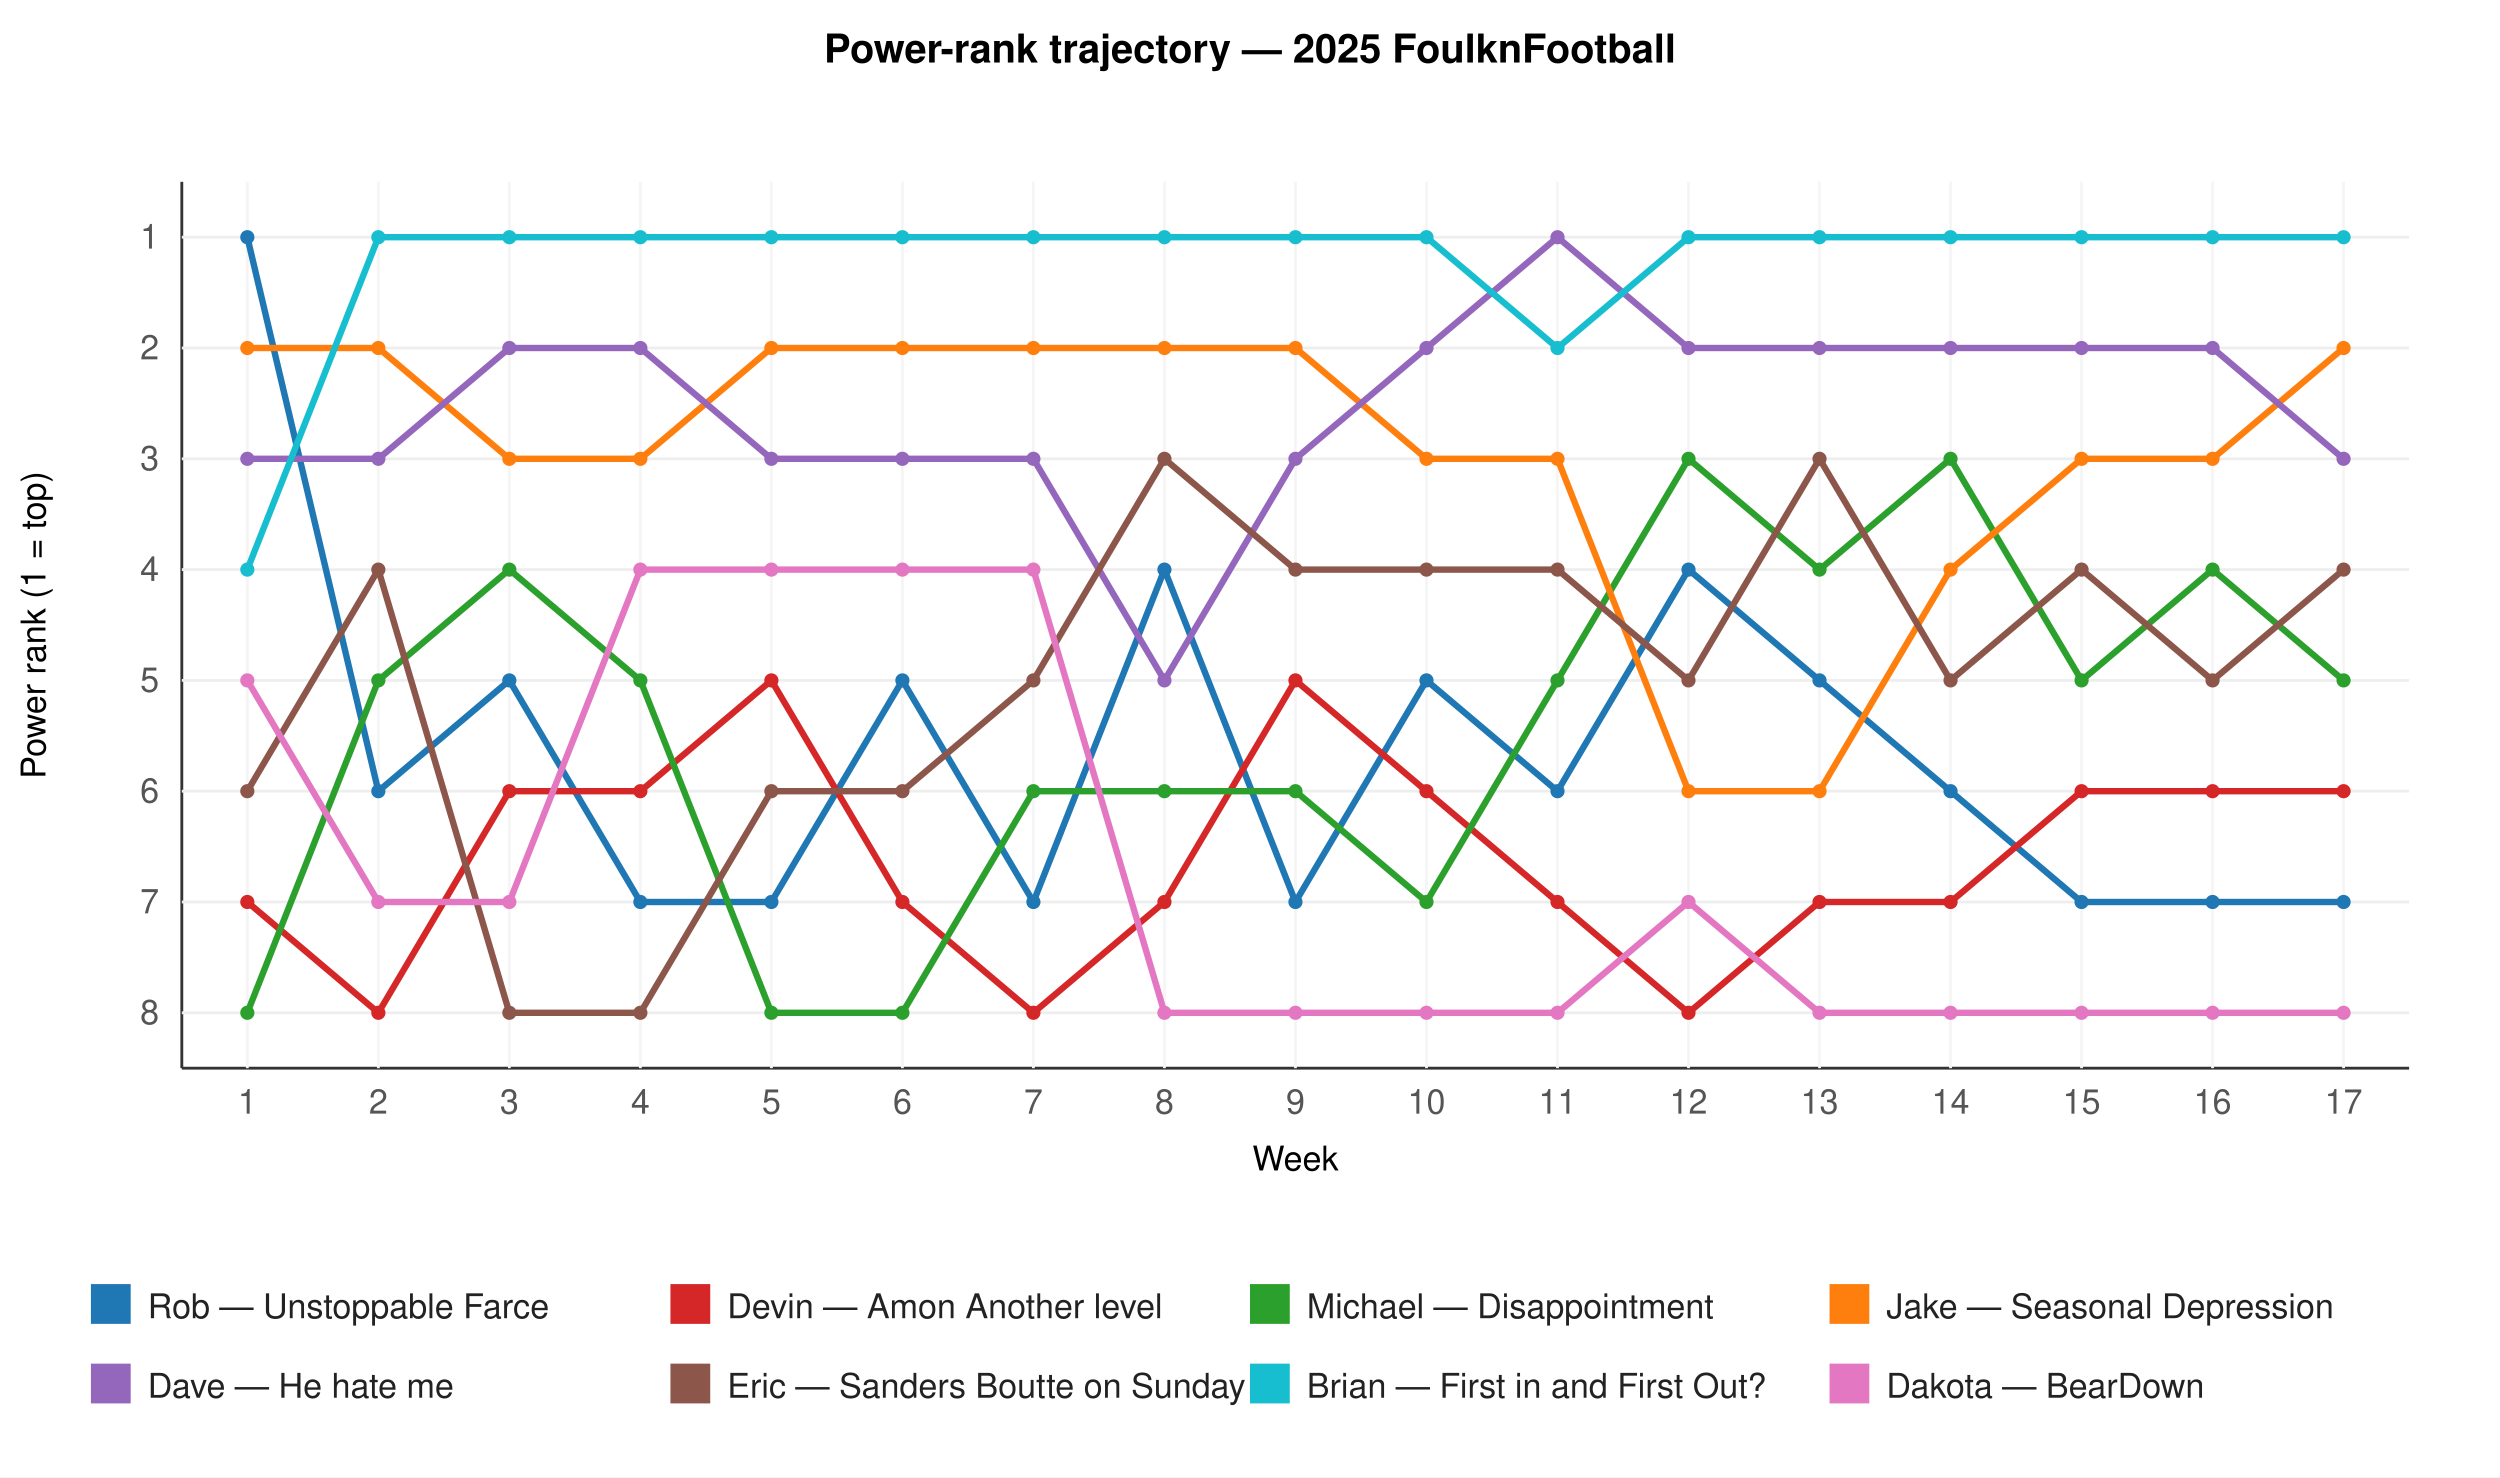
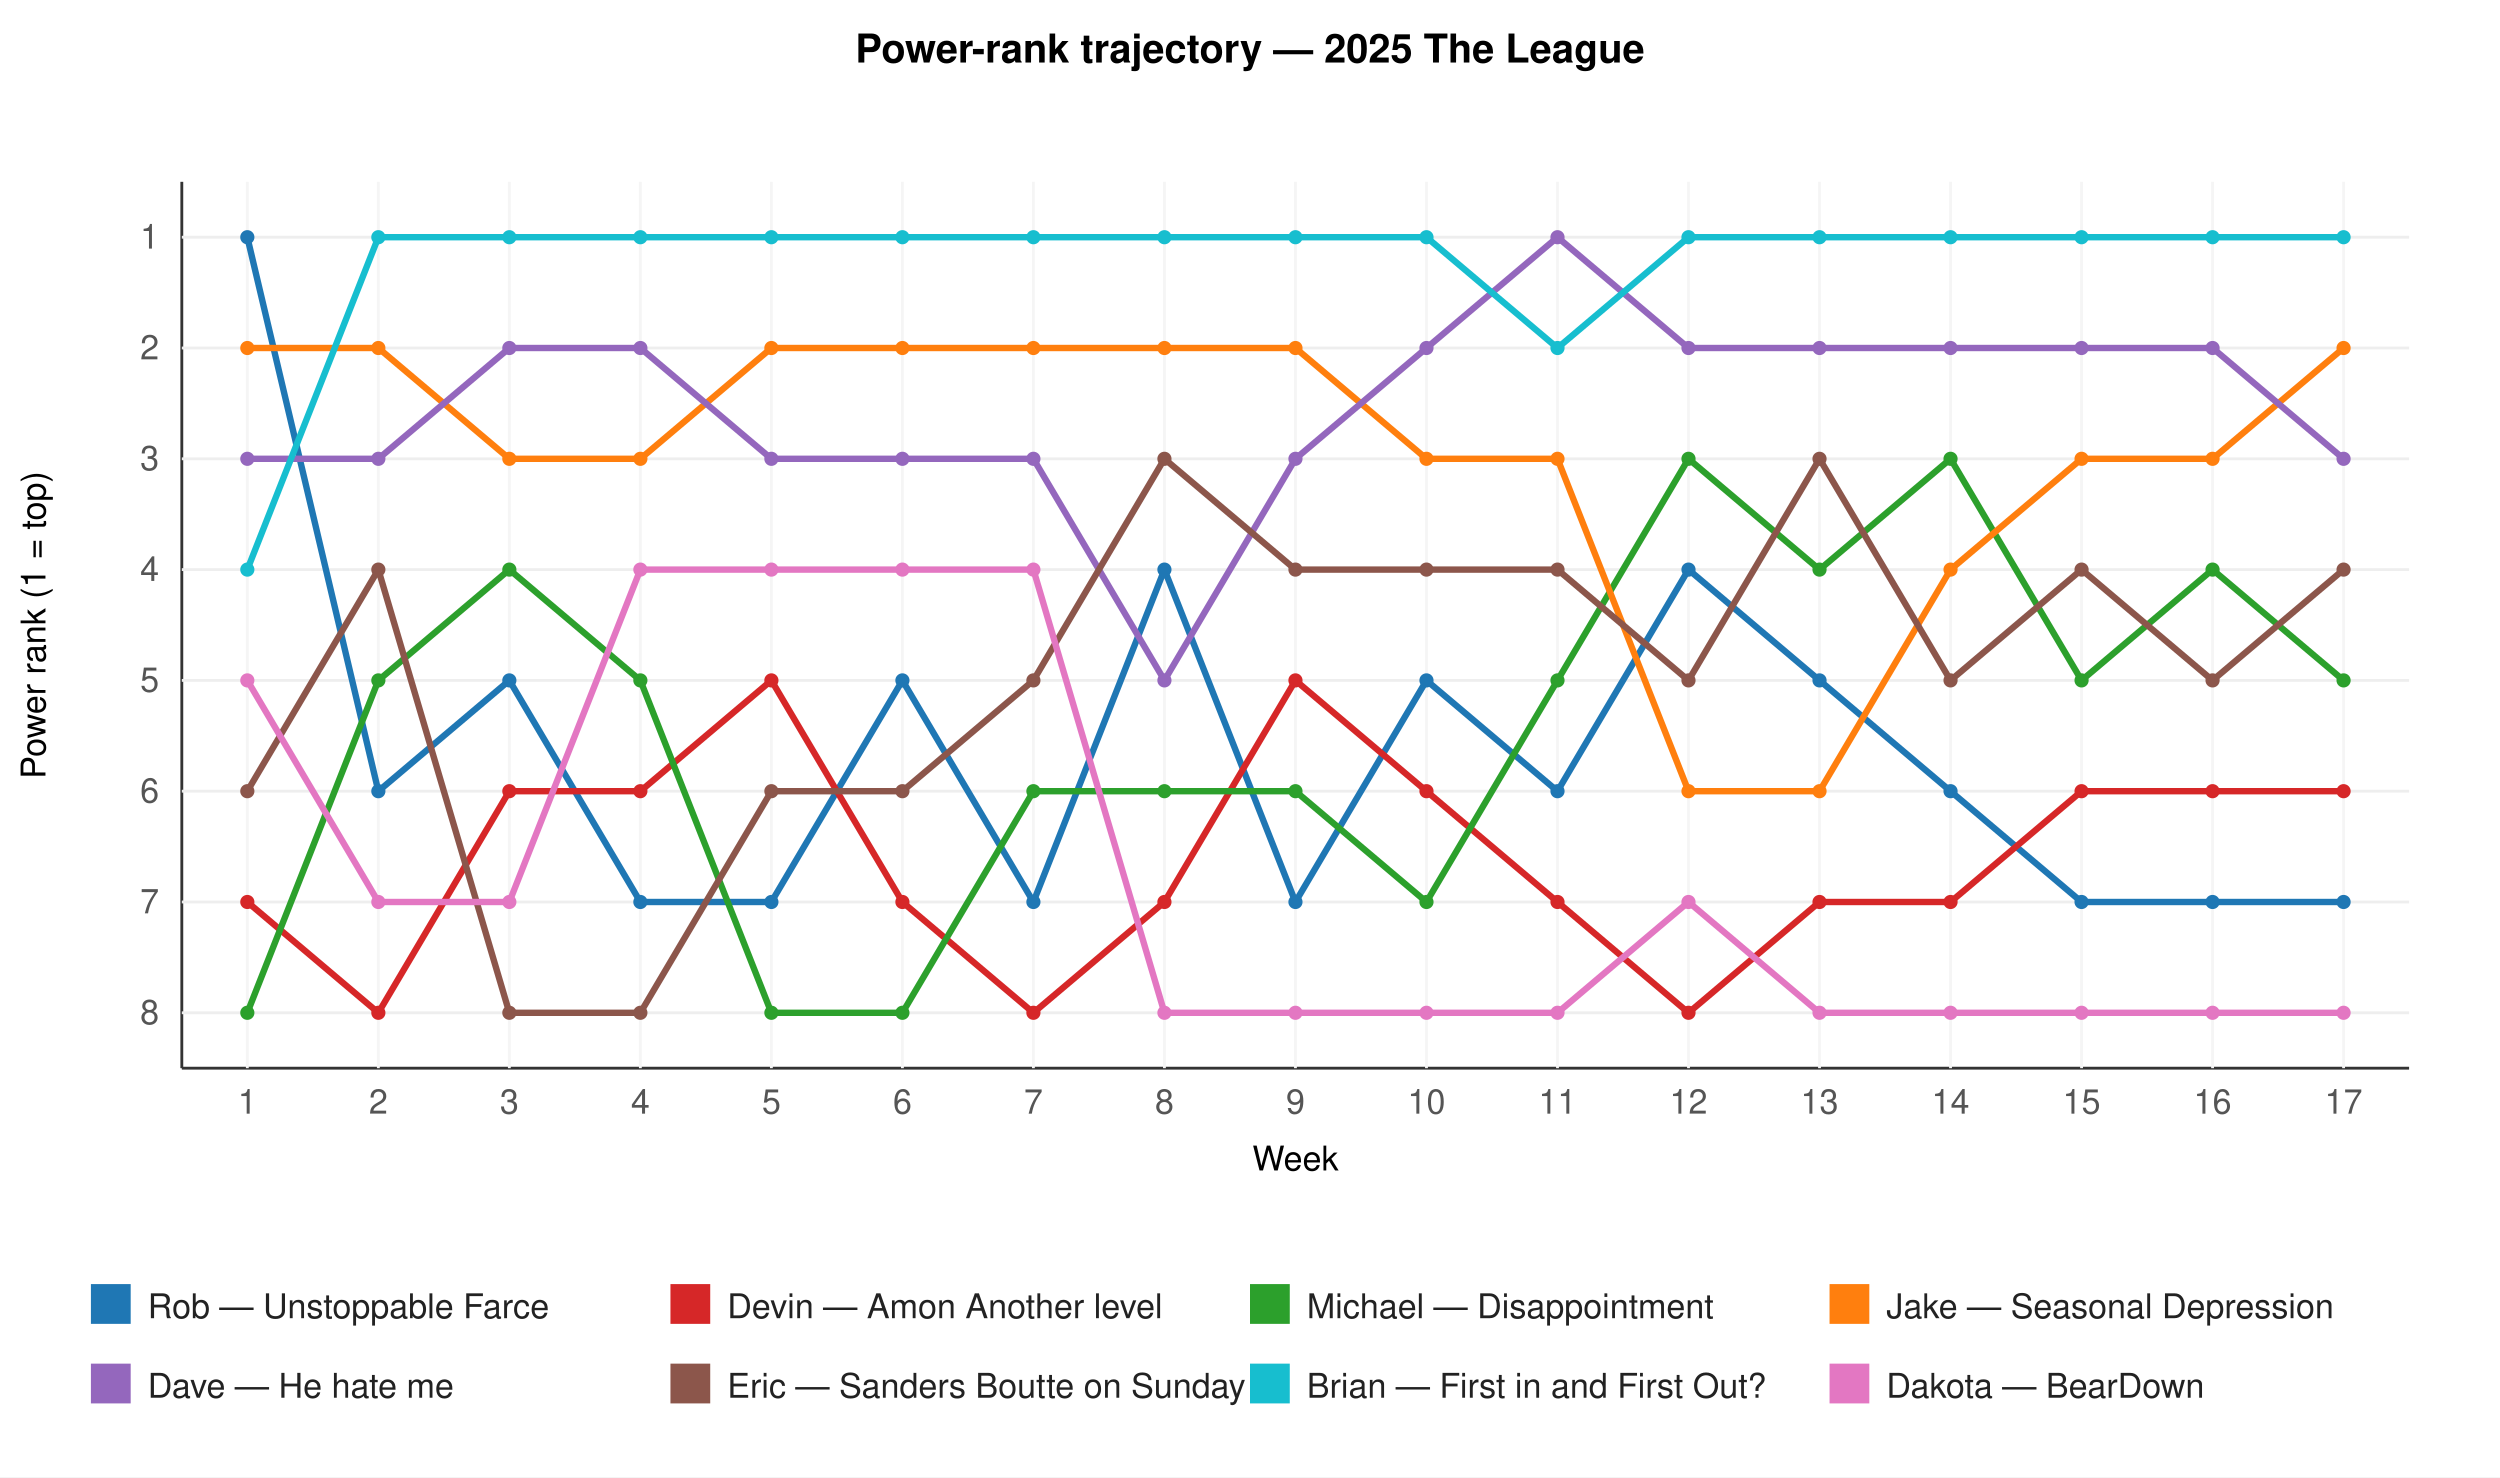
<svg xmlns="http://www.w3.org/2000/svg" viewBox="0 0 880 520" font-family="-apple-system, Segoe UI, Helvetica, Arial, sans-serif" font-size="12">
  <rect x="0" y="0" width="880" height="520" fill="#ffffff" />
-   <text x="440" y="22" text-anchor="middle" font-size="14" font-weight="600">Power-rank trajectory — 2025 FoulknFootball</text>
+   <text x="440" y="22" text-anchor="middle" font-size="14" font-weight="600">Power-rank trajectory — 2025 The League</text>
  <line x1="64" y1="64" x2="64" y2="376" stroke="#333" stroke-width="1" />
  <line x1="64" y1="376" x2="848" y2="376" stroke="#333" stroke-width="1" />
  <text x="16" y="220" text-anchor="middle" transform="rotate(-90 16 220)">Power rank (1 = top)</text>
  <text x="456" y="412" text-anchor="middle">Week</text>
  <line x1="64" y1="83.5" x2="848" y2="83.5" stroke="#eee" stroke-width="1" />
  <text x="56" y="87.5" text-anchor="end" fill="#555">1</text>
  <line x1="64" y1="122.5" x2="848" y2="122.5" stroke="#eee" stroke-width="1" />
  <text x="56" y="126.5" text-anchor="end" fill="#555">2</text>
  <line x1="64" y1="161.5" x2="848" y2="161.5" stroke="#eee" stroke-width="1" />
  <text x="56" y="165.5" text-anchor="end" fill="#555">3</text>
  <line x1="64" y1="200.5" x2="848" y2="200.5" stroke="#eee" stroke-width="1" />
  <text x="56" y="204.5" text-anchor="end" fill="#555">4</text>
  <line x1="64" y1="239.5" x2="848" y2="239.5" stroke="#eee" stroke-width="1" />
  <text x="56" y="243.5" text-anchor="end" fill="#555">5</text>
  <line x1="64" y1="278.5" x2="848" y2="278.5" stroke="#eee" stroke-width="1" />
  <text x="56" y="282.5" text-anchor="end" fill="#555">6</text>
  <line x1="64" y1="317.5" x2="848" y2="317.5" stroke="#eee" stroke-width="1" />
  <text x="56" y="321.5" text-anchor="end" fill="#555">7</text>
  <line x1="64" y1="356.5" x2="848" y2="356.5" stroke="#eee" stroke-width="1" />
  <text x="56" y="360.5" text-anchor="end" fill="#555">8</text>
  <line x1="87.06" y1="64" x2="87.06" y2="376" stroke="#f5f5f5" stroke-width="1" />
  <text x="87.06" y="392" text-anchor="middle" fill="#555">1</text>
  <line x1="133.18" y1="64" x2="133.18" y2="376" stroke="#f5f5f5" stroke-width="1" />
  <text x="133.18" y="392" text-anchor="middle" fill="#555">2</text>
  <line x1="179.29" y1="64" x2="179.29" y2="376" stroke="#f5f5f5" stroke-width="1" />
  <text x="179.29" y="392" text-anchor="middle" fill="#555">3</text>
  <line x1="225.41" y1="64" x2="225.41" y2="376" stroke="#f5f5f5" stroke-width="1" />
  <text x="225.41" y="392" text-anchor="middle" fill="#555">4</text>
  <line x1="271.53" y1="64" x2="271.53" y2="376" stroke="#f5f5f5" stroke-width="1" />
  <text x="271.53" y="392" text-anchor="middle" fill="#555">5</text>
  <line x1="317.65" y1="64" x2="317.65" y2="376" stroke="#f5f5f5" stroke-width="1" />
  <text x="317.65" y="392" text-anchor="middle" fill="#555">6</text>
  <line x1="363.76" y1="64" x2="363.76" y2="376" stroke="#f5f5f5" stroke-width="1" />
  <text x="363.76" y="392" text-anchor="middle" fill="#555">7</text>
  <line x1="409.88" y1="64" x2="409.88" y2="376" stroke="#f5f5f5" stroke-width="1" />
  <text x="409.88" y="392" text-anchor="middle" fill="#555">8</text>
  <line x1="456" y1="64" x2="456" y2="376" stroke="#f5f5f5" stroke-width="1" />
  <text x="456" y="392" text-anchor="middle" fill="#555">9</text>
  <line x1="502.12" y1="64" x2="502.12" y2="376" stroke="#f5f5f5" stroke-width="1" />
  <text x="502.12" y="392" text-anchor="middle" fill="#555">10</text>
  <line x1="548.24" y1="64" x2="548.24" y2="376" stroke="#f5f5f5" stroke-width="1" />
  <text x="548.24" y="392" text-anchor="middle" fill="#555">11</text>
  <line x1="594.35" y1="64" x2="594.35" y2="376" stroke="#f5f5f5" stroke-width="1" />
  <text x="594.35" y="392" text-anchor="middle" fill="#555">12</text>
  <line x1="640.47" y1="64" x2="640.47" y2="376" stroke="#f5f5f5" stroke-width="1" />
  <text x="640.47" y="392" text-anchor="middle" fill="#555">13</text>
  <line x1="686.59" y1="64" x2="686.59" y2="376" stroke="#f5f5f5" stroke-width="1" />
  <text x="686.59" y="392" text-anchor="middle" fill="#555">14</text>
  <line x1="732.71" y1="64" x2="732.71" y2="376" stroke="#f5f5f5" stroke-width="1" />
  <text x="732.71" y="392" text-anchor="middle" fill="#555">15</text>
  <line x1="778.82" y1="64" x2="778.82" y2="376" stroke="#f5f5f5" stroke-width="1" />
  <text x="778.82" y="392" text-anchor="middle" fill="#555">16</text>
  <line x1="824.94" y1="64" x2="824.94" y2="376" stroke="#f5f5f5" stroke-width="1" />
  <text x="824.94" y="392" text-anchor="middle" fill="#555">17</text>
  <polyline fill="none" stroke="#1f77b4" stroke-width="2.25" stroke-linejoin="round" stroke-linecap="round" points="87.06,83.5 133.18,278.5 179.29,239.5 225.41,317.5 271.53,317.5 317.65,239.5 363.76,317.5 409.88,200.5 456,317.5 502.12,239.5 548.24,278.5 594.35,200.5 640.47,239.5 686.59,278.5 732.71,317.5 778.82,317.5 824.94,317.5" />
  <circle cx="87.06" cy="83.5" r="2.5" fill="#1f77b4" />
  <circle cx="133.18" cy="278.5" r="2.5" fill="#1f77b4" />
  <circle cx="179.29" cy="239.5" r="2.5" fill="#1f77b4" />
  <circle cx="225.41" cy="317.5" r="2.5" fill="#1f77b4" />
  <circle cx="271.53" cy="317.5" r="2.5" fill="#1f77b4" />
  <circle cx="317.65" cy="239.5" r="2.5" fill="#1f77b4" />
  <circle cx="363.76" cy="317.5" r="2.5" fill="#1f77b4" />
  <circle cx="409.88" cy="200.5" r="2.5" fill="#1f77b4" />
  <circle cx="456" cy="317.5" r="2.5" fill="#1f77b4" />
  <circle cx="502.12" cy="239.5" r="2.5" fill="#1f77b4" />
  <circle cx="548.24" cy="278.5" r="2.5" fill="#1f77b4" />
  <circle cx="594.35" cy="200.5" r="2.5" fill="#1f77b4" />
  <circle cx="640.47" cy="239.5" r="2.5" fill="#1f77b4" />
  <circle cx="686.59" cy="278.5" r="2.5" fill="#1f77b4" />
  <circle cx="732.71" cy="317.5" r="2.5" fill="#1f77b4" />
  <circle cx="778.82" cy="317.5" r="2.5" fill="#1f77b4" />
  <circle cx="824.94" cy="317.5" r="2.5" fill="#1f77b4" />
  <polyline fill="none" stroke="#d62728" stroke-width="2.25" stroke-linejoin="round" stroke-linecap="round" points="87.06,317.5 133.18,356.5 179.29,278.5 225.41,278.5 271.53,239.5 317.65,317.5 363.76,356.5 409.88,317.5 456,239.5 502.12,278.5 548.24,317.5 594.35,356.5 640.47,317.5 686.59,317.5 732.71,278.5 778.82,278.5 824.94,278.5" />
  <circle cx="87.06" cy="317.5" r="2.5" fill="#d62728" />
  <circle cx="133.18" cy="356.5" r="2.5" fill="#d62728" />
  <circle cx="179.29" cy="278.5" r="2.5" fill="#d62728" />
  <circle cx="225.41" cy="278.5" r="2.5" fill="#d62728" />
  <circle cx="271.53" cy="239.5" r="2.5" fill="#d62728" />
  <circle cx="317.65" cy="317.5" r="2.5" fill="#d62728" />
  <circle cx="363.76" cy="356.5" r="2.5" fill="#d62728" />
  <circle cx="409.88" cy="317.5" r="2.5" fill="#d62728" />
  <circle cx="456" cy="239.5" r="2.5" fill="#d62728" />
  <circle cx="502.12" cy="278.5" r="2.5" fill="#d62728" />
  <circle cx="548.24" cy="317.5" r="2.5" fill="#d62728" />
  <circle cx="594.35" cy="356.5" r="2.5" fill="#d62728" />
  <circle cx="640.47" cy="317.5" r="2.5" fill="#d62728" />
  <circle cx="686.59" cy="317.5" r="2.5" fill="#d62728" />
  <circle cx="732.71" cy="278.5" r="2.5" fill="#d62728" />
  <circle cx="778.82" cy="278.5" r="2.5" fill="#d62728" />
  <circle cx="824.94" cy="278.5" r="2.5" fill="#d62728" />
  <polyline fill="none" stroke="#2ca02c" stroke-width="2.25" stroke-linejoin="round" stroke-linecap="round" points="87.06,356.5 133.18,239.5 179.29,200.5 225.41,239.5 271.53,356.5 317.65,356.5 363.76,278.5 409.88,278.5 456,278.5 502.12,317.5 548.24,239.5 594.35,161.5 640.47,200.5 686.59,161.5 732.71,239.5 778.82,200.5 824.94,239.5" />
  <circle cx="87.06" cy="356.5" r="2.5" fill="#2ca02c" />
  <circle cx="133.18" cy="239.5" r="2.5" fill="#2ca02c" />
  <circle cx="179.29" cy="200.5" r="2.5" fill="#2ca02c" />
  <circle cx="225.41" cy="239.5" r="2.5" fill="#2ca02c" />
  <circle cx="271.53" cy="356.5" r="2.5" fill="#2ca02c" />
  <circle cx="317.65" cy="356.5" r="2.5" fill="#2ca02c" />
  <circle cx="363.76" cy="278.5" r="2.5" fill="#2ca02c" />
  <circle cx="409.88" cy="278.5" r="2.5" fill="#2ca02c" />
  <circle cx="456" cy="278.5" r="2.5" fill="#2ca02c" />
  <circle cx="502.12" cy="317.5" r="2.5" fill="#2ca02c" />
  <circle cx="548.24" cy="239.5" r="2.5" fill="#2ca02c" />
  <circle cx="594.35" cy="161.5" r="2.5" fill="#2ca02c" />
  <circle cx="640.47" cy="200.5" r="2.5" fill="#2ca02c" />
  <circle cx="686.59" cy="161.5" r="2.5" fill="#2ca02c" />
  <circle cx="732.71" cy="239.5" r="2.5" fill="#2ca02c" />
  <circle cx="778.82" cy="200.5" r="2.5" fill="#2ca02c" />
  <circle cx="824.94" cy="239.5" r="2.5" fill="#2ca02c" />
  <polyline fill="none" stroke="#ff7f0e" stroke-width="2.25" stroke-linejoin="round" stroke-linecap="round" points="87.06,122.5 133.18,122.5 179.29,161.5 225.41,161.5 271.53,122.5 317.65,122.5 363.76,122.5 409.88,122.5 456,122.5 502.12,161.5 548.24,161.5 594.35,278.5 640.47,278.5 686.59,200.5 732.71,161.5 778.82,161.5 824.94,122.5" />
  <circle cx="87.06" cy="122.5" r="2.5" fill="#ff7f0e" />
  <circle cx="133.18" cy="122.5" r="2.5" fill="#ff7f0e" />
  <circle cx="179.29" cy="161.5" r="2.5" fill="#ff7f0e" />
  <circle cx="225.41" cy="161.5" r="2.5" fill="#ff7f0e" />
  <circle cx="271.53" cy="122.5" r="2.5" fill="#ff7f0e" />
  <circle cx="317.65" cy="122.5" r="2.5" fill="#ff7f0e" />
  <circle cx="363.76" cy="122.5" r="2.5" fill="#ff7f0e" />
  <circle cx="409.88" cy="122.5" r="2.5" fill="#ff7f0e" />
  <circle cx="456" cy="122.5" r="2.5" fill="#ff7f0e" />
  <circle cx="502.12" cy="161.5" r="2.5" fill="#ff7f0e" />
  <circle cx="548.24" cy="161.5" r="2.5" fill="#ff7f0e" />
  <circle cx="594.35" cy="278.5" r="2.5" fill="#ff7f0e" />
  <circle cx="640.47" cy="278.5" r="2.5" fill="#ff7f0e" />
  <circle cx="686.59" cy="200.5" r="2.5" fill="#ff7f0e" />
  <circle cx="732.71" cy="161.5" r="2.5" fill="#ff7f0e" />
  <circle cx="778.82" cy="161.5" r="2.5" fill="#ff7f0e" />
  <circle cx="824.94" cy="122.5" r="2.5" fill="#ff7f0e" />
  <polyline fill="none" stroke="#9467bd" stroke-width="2.25" stroke-linejoin="round" stroke-linecap="round" points="87.06,161.5 133.18,161.5 179.29,122.5 225.41,122.5 271.53,161.5 317.65,161.5 363.76,161.5 409.88,239.5 456,161.5 502.12,122.5 548.24,83.5 594.35,122.5 640.47,122.5 686.59,122.5 732.71,122.5 778.82,122.5 824.94,161.5" />
  <circle cx="87.06" cy="161.5" r="2.5" fill="#9467bd" />
  <circle cx="133.18" cy="161.5" r="2.5" fill="#9467bd" />
  <circle cx="179.29" cy="122.5" r="2.5" fill="#9467bd" />
  <circle cx="225.41" cy="122.5" r="2.5" fill="#9467bd" />
  <circle cx="271.53" cy="161.5" r="2.5" fill="#9467bd" />
  <circle cx="317.65" cy="161.5" r="2.5" fill="#9467bd" />
  <circle cx="363.76" cy="161.5" r="2.5" fill="#9467bd" />
  <circle cx="409.88" cy="239.5" r="2.5" fill="#9467bd" />
  <circle cx="456" cy="161.5" r="2.5" fill="#9467bd" />
  <circle cx="502.12" cy="122.5" r="2.5" fill="#9467bd" />
  <circle cx="548.24" cy="83.5" r="2.5" fill="#9467bd" />
  <circle cx="594.35" cy="122.5" r="2.5" fill="#9467bd" />
  <circle cx="640.47" cy="122.5" r="2.5" fill="#9467bd" />
  <circle cx="686.59" cy="122.5" r="2.5" fill="#9467bd" />
  <circle cx="732.71" cy="122.5" r="2.5" fill="#9467bd" />
  <circle cx="778.82" cy="122.5" r="2.5" fill="#9467bd" />
  <circle cx="824.94" cy="161.5" r="2.5" fill="#9467bd" />
  <polyline fill="none" stroke="#8c564b" stroke-width="2.25" stroke-linejoin="round" stroke-linecap="round" points="87.06,278.5 133.18,200.5 179.29,356.5 225.41,356.5 271.53,278.5 317.65,278.5 363.76,239.5 409.88,161.5 456,200.5 502.12,200.5 548.24,200.5 594.35,239.5 640.47,161.5 686.59,239.5 732.71,200.5 778.82,239.5 824.94,200.5" />
  <circle cx="87.06" cy="278.5" r="2.5" fill="#8c564b" />
  <circle cx="133.18" cy="200.5" r="2.5" fill="#8c564b" />
  <circle cx="179.29" cy="356.5" r="2.5" fill="#8c564b" />
  <circle cx="225.41" cy="356.5" r="2.5" fill="#8c564b" />
  <circle cx="271.53" cy="278.5" r="2.5" fill="#8c564b" />
  <circle cx="317.65" cy="278.5" r="2.5" fill="#8c564b" />
  <circle cx="363.76" cy="239.5" r="2.5" fill="#8c564b" />
  <circle cx="409.88" cy="161.5" r="2.5" fill="#8c564b" />
  <circle cx="456" cy="200.5" r="2.5" fill="#8c564b" />
  <circle cx="502.12" cy="200.5" r="2.5" fill="#8c564b" />
  <circle cx="548.24" cy="200.5" r="2.5" fill="#8c564b" />
  <circle cx="594.35" cy="239.5" r="2.5" fill="#8c564b" />
  <circle cx="640.47" cy="161.5" r="2.5" fill="#8c564b" />
  <circle cx="686.59" cy="239.5" r="2.5" fill="#8c564b" />
  <circle cx="732.71" cy="200.5" r="2.5" fill="#8c564b" />
  <circle cx="778.82" cy="239.5" r="2.5" fill="#8c564b" />
  <circle cx="824.94" cy="200.5" r="2.5" fill="#8c564b" />
  <polyline fill="none" stroke="#17becf" stroke-width="2.25" stroke-linejoin="round" stroke-linecap="round" points="87.06,200.5 133.18,83.5 179.29,83.5 225.41,83.5 271.53,83.5 317.65,83.5 363.76,83.5 409.88,83.5 456,83.5 502.12,83.5 548.24,122.5 594.35,83.5 640.47,83.5 686.59,83.5 732.71,83.5 778.82,83.5 824.94,83.5" />
  <circle cx="87.06" cy="200.5" r="2.5" fill="#17becf" />
  <circle cx="133.18" cy="83.5" r="2.5" fill="#17becf" />
  <circle cx="179.29" cy="83.5" r="2.5" fill="#17becf" />
  <circle cx="225.41" cy="83.5" r="2.5" fill="#17becf" />
  <circle cx="271.53" cy="83.5" r="2.5" fill="#17becf" />
  <circle cx="317.65" cy="83.5" r="2.5" fill="#17becf" />
  <circle cx="363.76" cy="83.5" r="2.5" fill="#17becf" />
  <circle cx="409.88" cy="83.5" r="2.5" fill="#17becf" />
  <circle cx="456" cy="83.5" r="2.5" fill="#17becf" />
  <circle cx="502.12" cy="83.5" r="2.5" fill="#17becf" />
  <circle cx="548.24" cy="122.5" r="2.5" fill="#17becf" />
  <circle cx="594.35" cy="83.5" r="2.5" fill="#17becf" />
  <circle cx="640.47" cy="83.5" r="2.5" fill="#17becf" />
  <circle cx="686.59" cy="83.5" r="2.5" fill="#17becf" />
  <circle cx="732.71" cy="83.5" r="2.5" fill="#17becf" />
  <circle cx="778.82" cy="83.5" r="2.5" fill="#17becf" />
  <circle cx="824.94" cy="83.5" r="2.5" fill="#17becf" />
  <polyline fill="none" stroke="#e377c2" stroke-width="2.25" stroke-linejoin="round" stroke-linecap="round" points="87.06,239.5 133.18,317.5 179.29,317.5 225.41,200.5 271.53,200.5 317.65,200.5 363.76,200.5 409.88,356.5 456,356.5 502.12,356.5 548.24,356.5 594.35,317.5 640.47,356.5 686.59,356.5 732.71,356.5 778.82,356.5 824.94,356.5" />
  <circle cx="87.06" cy="239.5" r="2.5" fill="#e377c2" />
  <circle cx="133.18" cy="317.5" r="2.5" fill="#e377c2" />
  <circle cx="179.29" cy="317.5" r="2.5" fill="#e377c2" />
  <circle cx="225.41" cy="200.5" r="2.5" fill="#e377c2" />
  <circle cx="271.53" cy="200.5" r="2.5" fill="#e377c2" />
  <circle cx="317.65" cy="200.5" r="2.5" fill="#e377c2" />
  <circle cx="363.76" cy="200.5" r="2.5" fill="#e377c2" />
  <circle cx="409.88" cy="356.5" r="2.5" fill="#e377c2" />
  <circle cx="456" cy="356.5" r="2.5" fill="#e377c2" />
  <circle cx="502.12" cy="356.5" r="2.5" fill="#e377c2" />
  <circle cx="548.24" cy="356.5" r="2.5" fill="#e377c2" />
  <circle cx="594.35" cy="317.5" r="2.5" fill="#e377c2" />
  <circle cx="640.47" cy="356.5" r="2.5" fill="#e377c2" />
  <circle cx="686.59" cy="356.5" r="2.5" fill="#e377c2" />
  <circle cx="732.71" cy="356.5" r="2.5" fill="#e377c2" />
  <circle cx="778.82" cy="356.5" r="2.5" fill="#e377c2" />
  <circle cx="824.94" cy="356.5" r="2.5" fill="#e377c2" />
  <rect x="32" y="452" width="14" height="14" fill="#1f77b4" />
  <text x="52" y="464" fill="#222">Rob — Unstoppable Farce</text>
  <rect x="236" y="452" width="14" height="14" fill="#d62728" />
  <text x="256" y="464" fill="#222">Devin — Amon Another level </text>
  <rect x="440" y="452" width="14" height="14" fill="#2ca02c" />
  <text x="460" y="464" fill="#222">Michael — Disappointment</text>
  <rect x="644" y="452" width="14" height="14" fill="#ff7f0e" />
  <text x="664" y="464" fill="#222">Jake — Seasonal Depression</text>
  <rect x="32" y="480" width="14" height="14" fill="#9467bd" />
  <text x="52" y="492" fill="#222">Dave — He hate me</text>
  <rect x="236" y="480" width="14" height="14" fill="#8c564b" />
  <text x="256" y="492" fill="#222">Eric — Sanders Boutte on Sunday</text>
  <rect x="440" y="480" width="14" height="14" fill="#17becf" />
  <text x="460" y="492" fill="#222">Brian — First in and First Out?</text>
  <rect x="644" y="480" width="14" height="14" fill="#e377c2" />
  <text x="664" y="492" fill="#222">Dakota — BearDown</text>
</svg>
